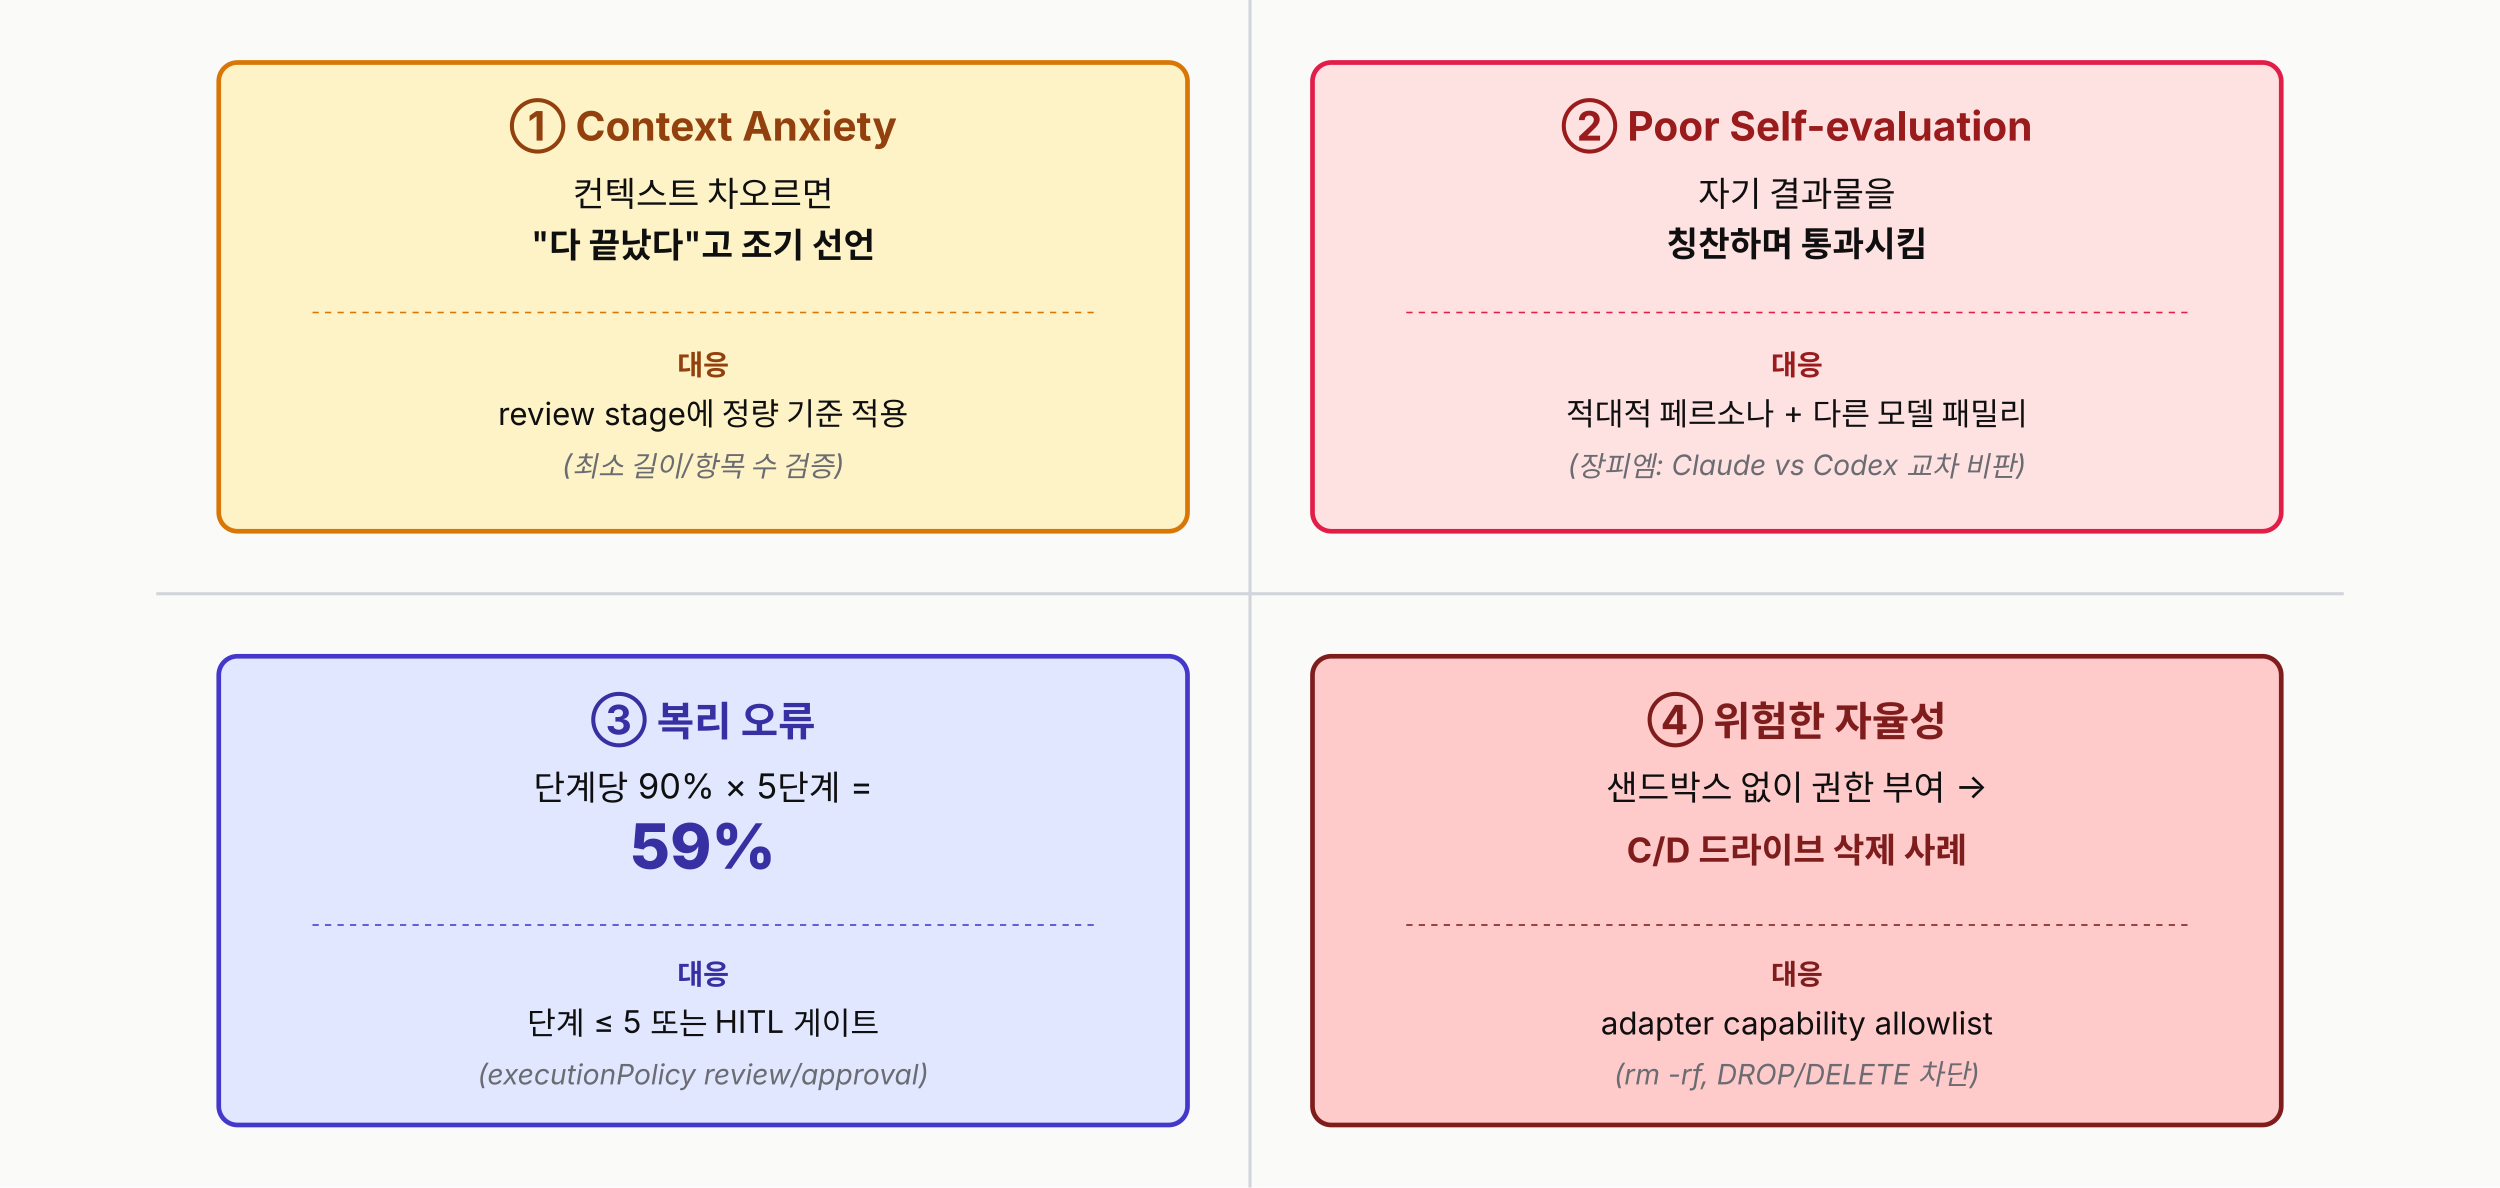
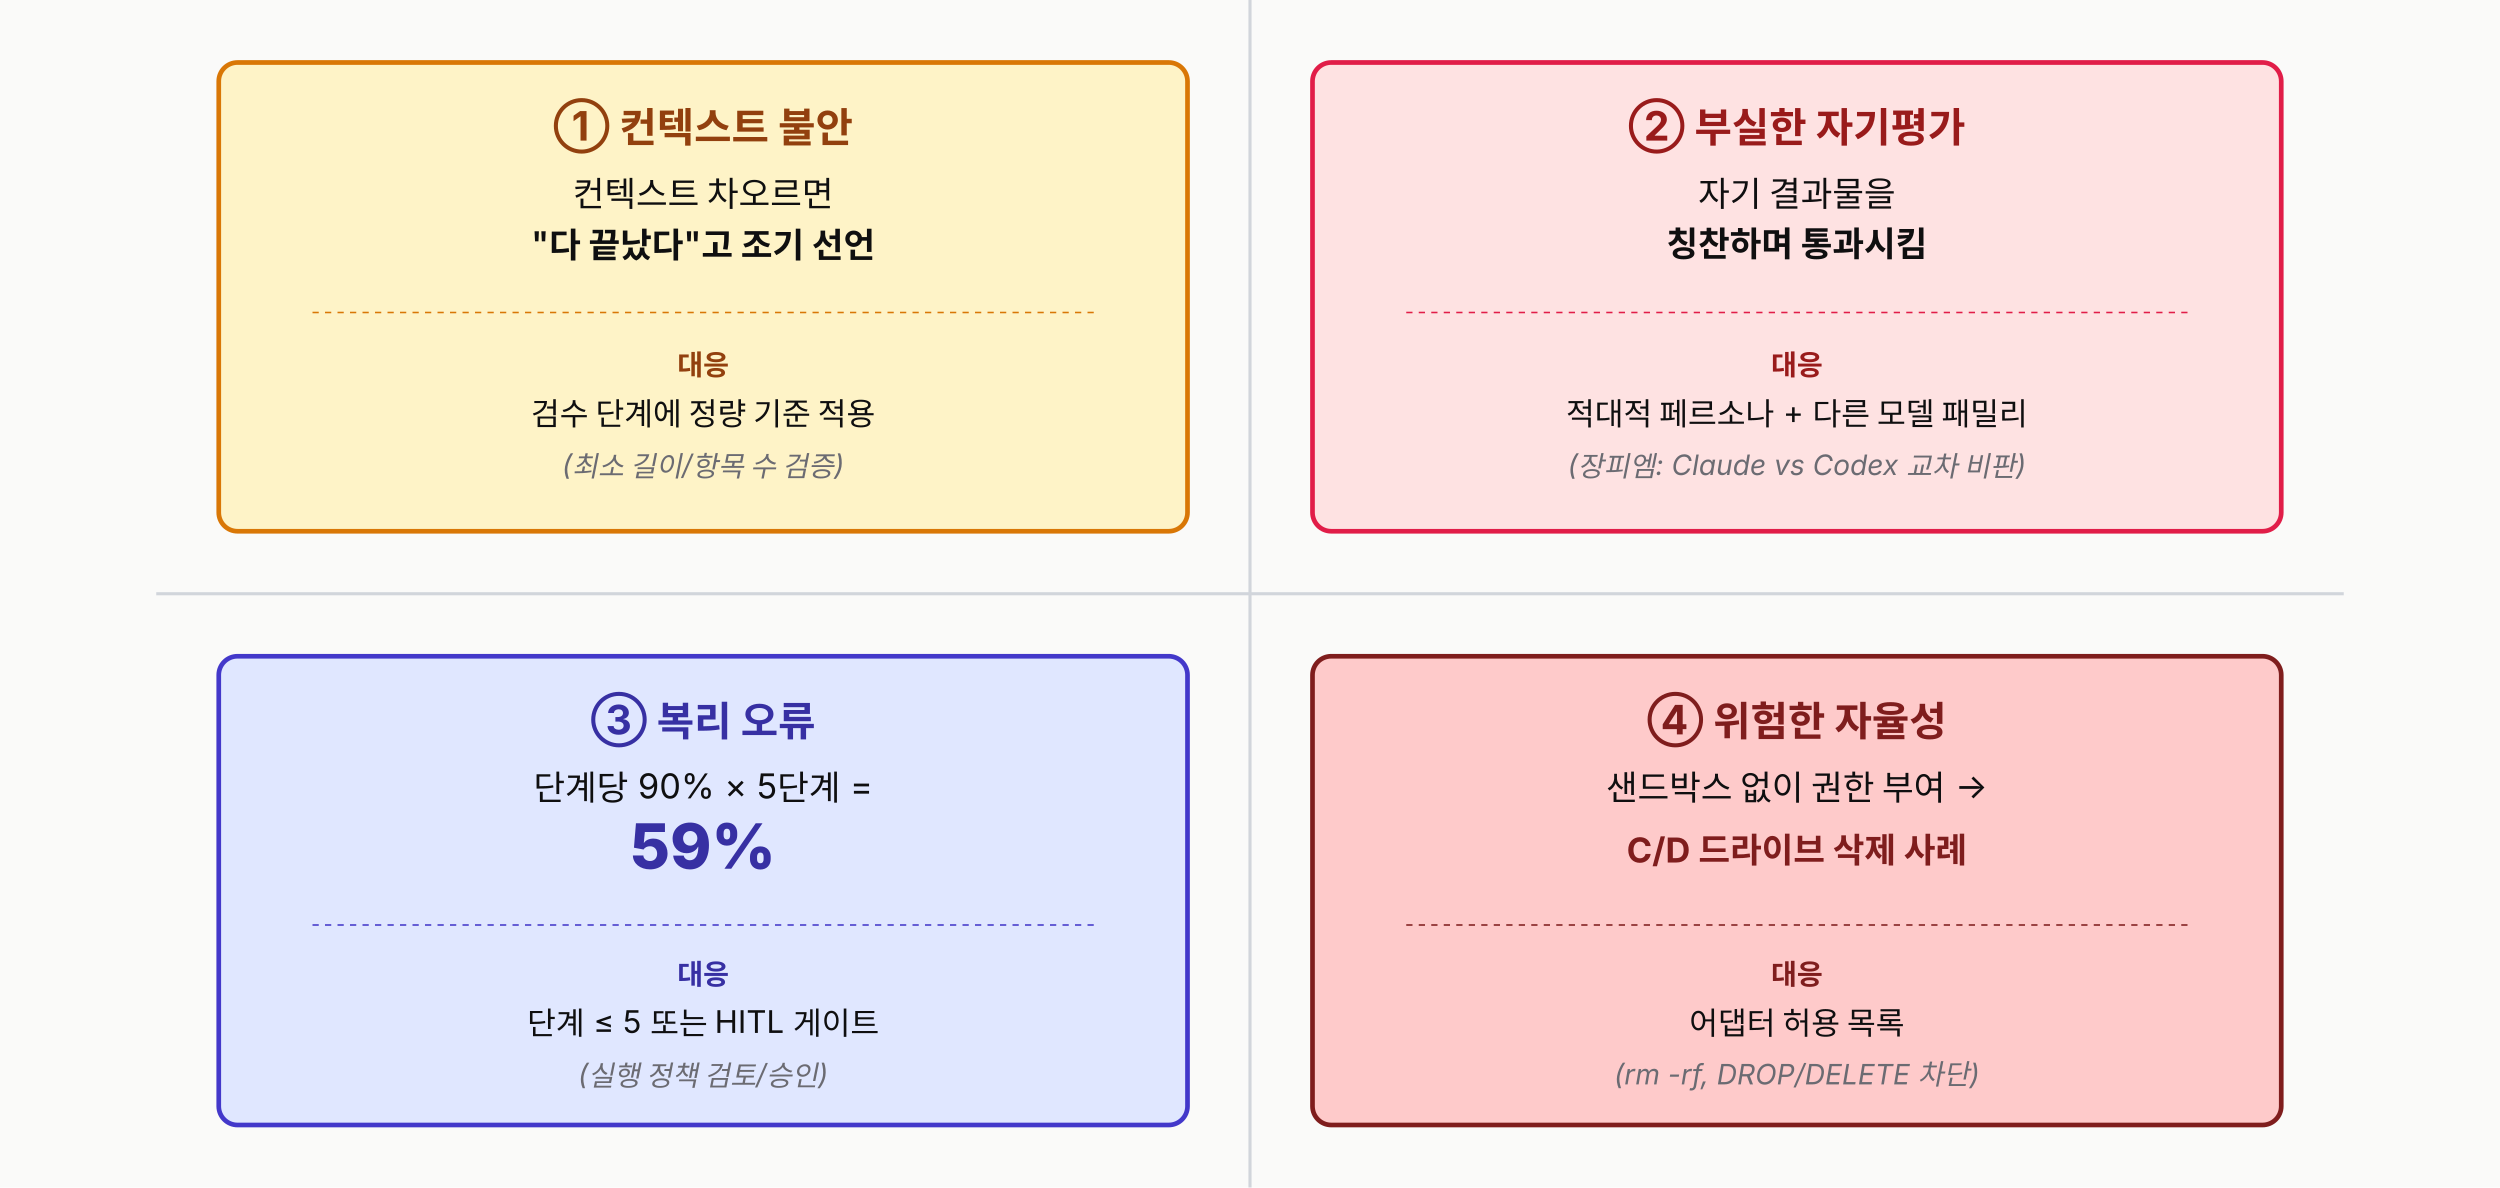
<svg xmlns="http://www.w3.org/2000/svg" viewBox="0 80 800 380" font-family="-apple-system, 'Segoe UI', 'Noto Sans KR', sans-serif">
  <rect x="0" y="80" width="800" height="380" fill="#FAFAF9" />
  <line x1="400" y1="80" x2="400" y2="460" stroke="#D1D5DB" stroke-width="1" />
  <line x1="50" y1="270" x2="750" y2="270" stroke="#D1D5DB" stroke-width="1" />
  <g>
    <rect x="70" y="100" width="310" height="150" rx="6" fill="#FEF3C7" stroke="#D97706" stroke-width="1.5" />
-     <text x="225" y="125" font-size="13" font-weight="700" text-anchor="middle" fill="#92400E">① Context Anxiety</text>
+     <text x="225" y="125" font-size="13" font-weight="700" text-anchor="middle" fill="#92400E">① 컨텍스트 불안</text>
    <text x="225" y="146" font-size="11" text-anchor="middle" fill="#0F0F10">컨텍스트 차오르면</text>
    <text x="225" y="162" font-size="11" font-weight="600" text-anchor="middle" fill="#0F0F10">"다 끝났다"고 조기 선언</text>
    <line x1="100" y1="180" x2="350" y2="180" stroke="#D97706" stroke-width="0.5" stroke-dasharray="2 2" />
    <text x="225" y="200" font-size="9" font-weight="600" text-anchor="middle" fill="#92400E">대응</text>
-     <text x="225" y="216" font-size="10" text-anchor="middle" fill="#0F0F10">review stage에 정량 기준 적용</text>
+     <text x="225" y="216" font-size="10" text-anchor="middle" fill="#0F0F10">검수 단계에 정량 기준 적용</text>
    <text x="225" y="232" font-size="9" font-style="italic" text-anchor="middle" fill="#6B6B72">(최소 길이/항목 수 검증)</text>
  </g>
  <g>
    <rect x="420" y="100" width="310" height="150" rx="6" fill="#FEE2E2" stroke="#E11D48" stroke-width="1.5" />
-     <text x="575" y="125" font-size="13" font-weight="700" text-anchor="middle" fill="#991B1B">② Poor Self-evaluation</text>
+     <text x="575" y="125" font-size="13" font-weight="700" text-anchor="middle" fill="#991B1B">② 부실한 자기평가</text>
    <text x="575" y="146" font-size="11" text-anchor="middle" fill="#0F0F10">자기 결과물을</text>
    <text x="575" y="162" font-size="11" font-weight="600" text-anchor="middle" fill="#0F0F10">칭찬하며 통과시킴</text>
    <line x1="450" y1="180" x2="700" y2="180" stroke="#E11D48" stroke-width="0.5" stroke-dasharray="2 2" />
    <text x="575" y="200" font-size="9" font-weight="600" text-anchor="middle" fill="#991B1B">대응</text>
    <text x="575" y="216" font-size="10" text-anchor="middle" fill="#0F0F10">적대적 페르소나 + 다른 모델 패밀리</text>
    <text x="575" y="232" font-size="9" font-style="italic" text-anchor="middle" fill="#6B6B72">(장피엠: Claude vs Codex 교차 비판)</text>
  </g>
  <g>
    <rect x="70" y="290" width="310" height="150" rx="6" fill="#E0E7FF" stroke="#4338CA" stroke-width="1.5" />
    <text x="225" y="315" font-size="13" font-weight="700" text-anchor="middle" fill="#3730A3">③ 복리 오류</text>
    <text x="225" y="336" font-size="11" text-anchor="middle" fill="#0F0F10">단계당 90% × 5단계 =</text>
    <text x="225" y="358" font-size="20" font-weight="800" text-anchor="middle" fill="#3730A3">59%</text>
    <line x1="100" y1="376" x2="350" y2="376" stroke="#4338CA" stroke-width="0.5" stroke-dasharray="2 2" />
    <text x="225" y="395" font-size="9" font-weight="600" text-anchor="middle" fill="#3730A3">대응</text>
    <text x="225" y="411" font-size="10" text-anchor="middle" fill="#0F0F10">단계 ≤ 5 또는 HITL 게이트</text>
-     <text x="225" y="427" font-size="9" font-style="italic" text-anchor="middle" fill="#6B6B72">(executionPolicy review/approval)</text>
+     <text x="225" y="427" font-size="9" font-style="italic" text-anchor="middle" fill="#6B6B72">(실행 정책 검토/승인)</text>
  </g>
  <g>
    <rect x="420" y="290" width="310" height="150" rx="6" fill="#FECACA" stroke="#7F1D1D" stroke-width="1.5" />
    <text x="575" y="315" font-size="13" font-weight="700" text-anchor="middle" fill="#7F1D1D">④ 위험한 자율성</text>
    <text x="575" y="336" font-size="11" text-anchor="middle" fill="#0F0F10">샌드박스 없이 권한 부여 →</text>
    <text x="575" y="356" font-size="11" font-weight="700" text-anchor="middle" fill="#7F1D1D">C/D 드라이브 삭제 사례</text>
    <line x1="450" y1="376" x2="700" y2="376" stroke="#7F1D1D" stroke-width="0.5" stroke-dasharray="2 2" />
    <text x="575" y="395" font-size="9" font-weight="600" text-anchor="middle" fill="#7F1D1D">대응</text>
-     <text x="575" y="411" font-size="10" text-anchor="middle" fill="#0F0F10">adapter capability allowlist</text>
+     <text x="575" y="411" font-size="10" text-anchor="middle" fill="#0F0F10">어댑터 허용 목록</text>
    <text x="575" y="427" font-size="9" font-style="italic" text-anchor="middle" fill="#6B6B72">(rm -rf, DROP/DELETE 차단)</text>
  </g>
</svg>
